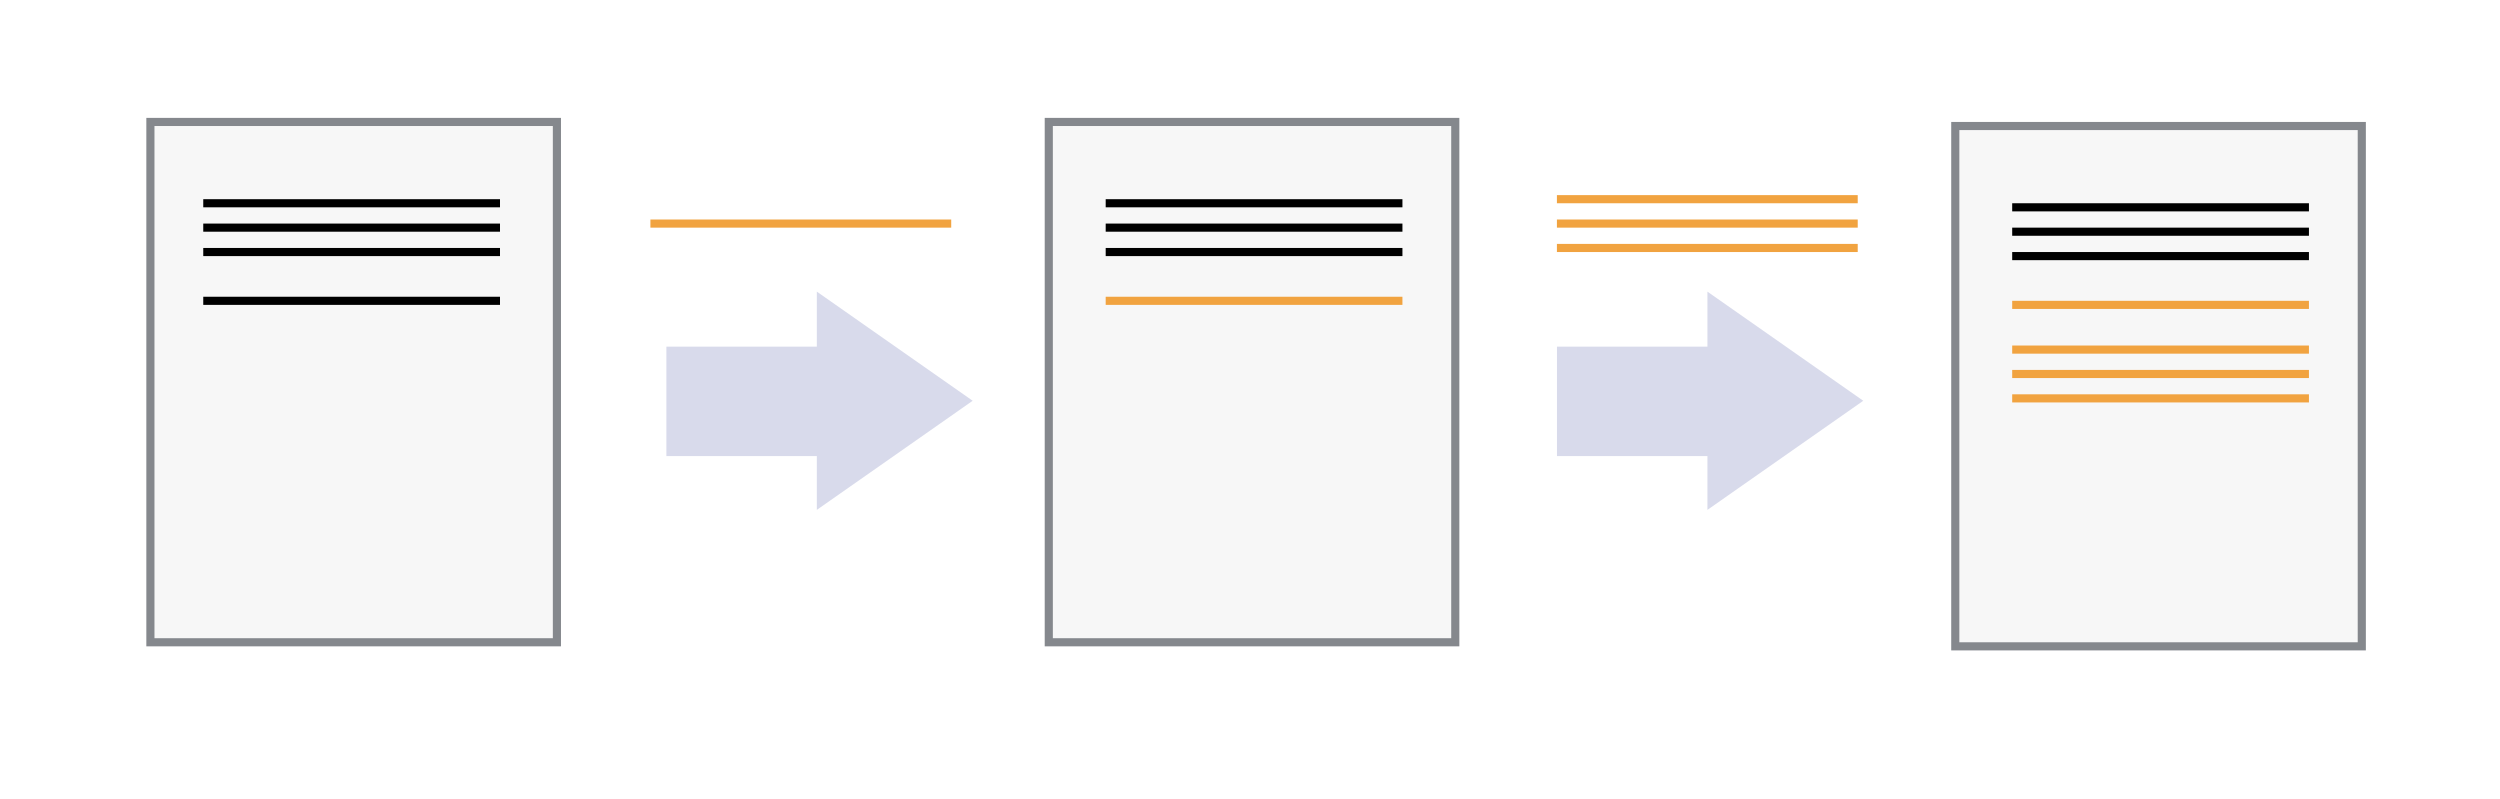
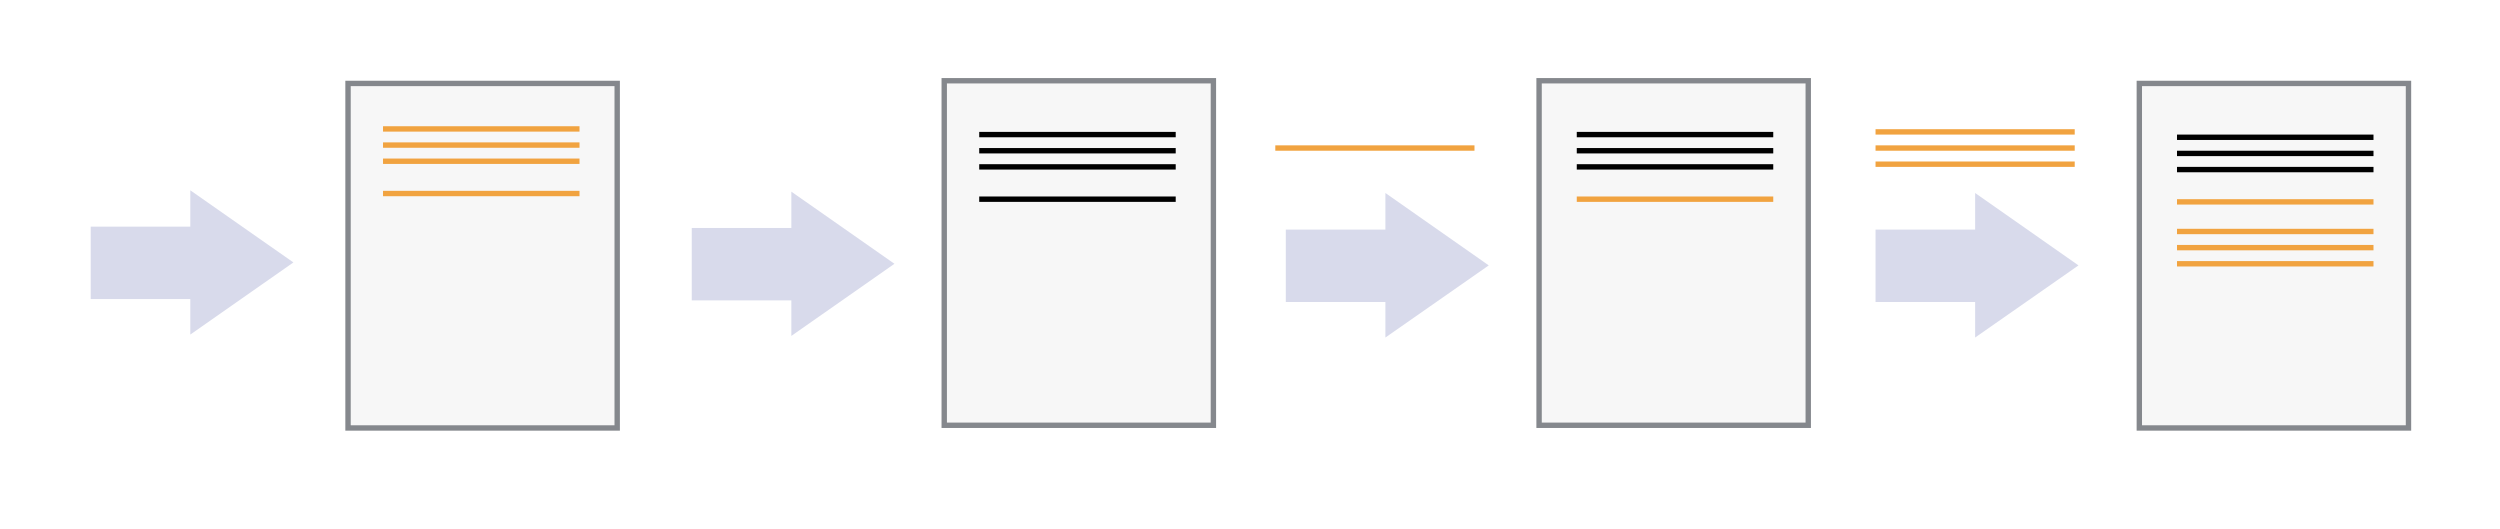
- <svg xmlns="http://www.w3.org/2000/svg" xmlns:xlink="http://www.w3.org/1999/xlink" version="1.1" x="0px" y="0px" width="615px" height="196.5px" viewBox="0 0 615 196.5" enable-background="new 0 0 615 196.5" xml:space="preserve" id="svg979">
-   <defs id="defs983">
- 	
- 	
- 	
- 	
- 	
- 	
- 	
- 	
- 	
- 	
- 
- 		
- 		
- 		
- 		
- 		
- 		
- 		
- 		
- 		
- 		
- 		
- 		
- 		
- 		
- 		
- 		
- 		
- 		
- 		
- 		
- 	</defs>
-   <g id="g937">
-     <defs id="defs932">
-       <rect id="SVGID_11_" x="157.116" y="65.521" width="88.974" height="66.13" />
-     </defs>
-     <clipPath id="SVGID_12_">
-       <use xlink:href="#SVGID_11_" overflow="visible" id="use934" style="overflow:visible" x="0" y="0" width="100%" height="100%" />
-     </clipPath>
-   </g>
-   <g id="g949">
-     <g id="g947">
-       <defs id="defs942">
-         <rect height="768" width="1024" y="-477" x="-203" id="SVGID_13_" />
-       </defs>
-       <clipPath id="SVGID_14_">
-         <use height="100%" width="100%" y="0" x="0" style="overflow:visible" id="use944" overflow="visible" xlink:href="#SVGID_13_" />
-       </clipPath>
-     </g>
-   </g>
-   <g id="g959">
-     <g id="g957">
-       <defs id="defs952">
-         <rect height="66.129" width="88.974" y="73.597" x="375.494" id="SVGID_15_" />
-       </defs>
-       <clipPath id="SVGID_16_">
-         <use height="100%" width="100%" y="0" x="0" style="overflow:visible" id="use954" overflow="visible" xlink:href="#SVGID_15_" />
-       </clipPath>
-     </g>
-   </g>
+ <svg xmlns="http://www.w3.org/2000/svg" xmlns:xlink="http://www.w3.org/1999/xlink" version="1.1" id="svg979" x="0px" y="0px" viewBox="0 0 928.8 196.5" style="enable-background:new 0 0 928.8 196.5;" xml:space="preserve">
+   <style type="text/css">
+ 	.st0{clip-path:url(#SVGID_00000117645905120071570500000017842719312501455549_);fill:#F7F7F7;}
+ 	.st1{clip-path:url(#SVGID_00000170966135188183972620000013836228692093903509_);fill:#F7F7F7;stroke:#85888D;stroke-width:2;}
+ 	.st2{clip-path:url(#SVGID_00000129192666431657845520000007394465263782780816_);fill:none;stroke:#000000;stroke-width:2;}
+ 	.st3{clip-path:url(#SVGID_00000169516032461771435990000013056457698232959888_);fill:none;stroke:#000000;stroke-width:2;}
+ 	.st4{clip-path:url(#SVGID_00000044177662251153690890000002152963488586540185_);fill:none;stroke:#000000;stroke-width:2;}
+ 	.st5{clip-path:url(#SVGID_00000082328731280062733240000014736749042136168103_);fill:none;stroke:#000000;stroke-width:2;}
+ 	.st6{fill:#F7F7F7;}
+ 	.st7{fill:none;stroke:#85888D;stroke-width:2;}
+ 	.st8{fill:none;stroke:#000000;stroke-width:2;}
+ 	.st9{fill:none;stroke:#F1A340;stroke-width:2;}
+ 	.st10{fill:#D8DAEB;}
+ 	.st11{clip-path:url(#SVGID_00000027576597399313673120000010642063943393097892_);fill:#F7F7F7;}
+ 	.st12{clip-path:url(#SVGID_00000076573368241886995200000015581088281350096771_);fill:#F7F7F7;stroke:#85888D;stroke-width:2;}
+ </style>
  <g id="g1004">
-     <g style="fill:#f7f7f7;fill-opacity:1" id="g851">
-       <defs id="defs842">
-         <rect id="SVGID_1_" x="34.52" y="28.419" width="104" height="131.217" />
-       </defs>
-       <clipPath id="SVGID_2_">
-         <use xlink:href="#SVGID_1_" overflow="visible" id="use844" style="overflow:visible" x="0" y="0" width="100%" height="100%" />
-       </clipPath>
-       <rect x="37" y="30" clip-path="url(#SVGID_2_)" width="100" height="128" id="rect847" style="fill:#f7f7f7;fill-opacity:1" />
-       <rect x="37" y="30" clip-path="url(#SVGID_2_)" width="100" height="128" id="rect849" style="fill:#f7f7f7;fill-opacity:1;stroke:#85888d;stroke-width:2" />
+     <g id="g851">
+       <g>
+         <g>
+           <defs>
+             <rect id="SVGID_1_" x="348.3" y="28.4" width="104" height="131.2" />
+           </defs>
+           <clipPath id="SVGID_00000152943904118125091340000013205595770889391752_">
+             <use xlink:href="#SVGID_1_" style="overflow:visible;" />
+           </clipPath>
+           <rect id="rect847" x="350.8" y="30" style="clip-path:url(#SVGID_00000152943904118125091340000013205595770889391752_);fill:#F7F7F7;" width="100" height="128" />
+         </g>
+       </g>
+       <g>
+         <g>
+           <defs>
+             <rect id="SVGID_00000075131386742495592700000010801475646616986803_" x="348.3" y="28.4" width="104" height="131.2" />
+           </defs>
+           <clipPath id="SVGID_00000070813226297103186940000008311464692175705021_">
+             <use xlink:href="#SVGID_00000075131386742495592700000010801475646616986803_" style="overflow:visible;" />
+           </clipPath>
+           <rect id="rect849" x="350.8" y="30" style="clip-path:url(#SVGID_00000070813226297103186940000008311464692175705021_);fill:#F7F7F7;stroke:#85888D;stroke-width:2;" width="100" height="128" />
+         </g>
+       </g>
    </g>
    <g id="g861">
-       <defs id="defs854">
-         <rect id="SVGID_3_" x="48.635" y="48.268" width="75.805" height="4" />
-       </defs>
-       <clipPath id="SVGID_4_">
-         <use xlink:href="#SVGID_3_" overflow="visible" id="use856" style="overflow:visible" x="0" y="0" width="100%" height="100%" />
-       </clipPath>
-       <line clip-path="url(#SVGID_4_)" x1="50" y1="50" x2="123" y2="50" id="line859" style="fill:none;stroke:#000000;stroke-width:2" />
+       <g>
+         <g>
+           <defs>
+             <rect id="SVGID_00000154410758998801311200000001051813437724562857_" x="362.4" y="48.3" width="75.8" height="4" />
+           </defs>
+           <clipPath id="SVGID_00000083810172226857552170000011260269464984520591_">
+             <use xlink:href="#SVGID_00000154410758998801311200000001051813437724562857_" style="overflow:visible;" />
+           </clipPath>
+           <line id="line859" style="clip-path:url(#SVGID_00000083810172226857552170000011260269464984520591_);fill:none;stroke:#000000;stroke-width:2;" x1="363.8" y1="50" x2="436.8" y2="50" />
+         </g>
+       </g>
    </g>
    <g id="g871">
-       <defs id="defs864">
-         <rect id="SVGID_5_" x="48.635" y="54.097" width="75.805" height="4" />
-       </defs>
-       <clipPath id="SVGID_6_">
-         <use xlink:href="#SVGID_5_" overflow="visible" id="use866" style="overflow:visible" x="0" y="0" width="100%" height="100%" />
-       </clipPath>
-       <line clip-path="url(#SVGID_6_)" x1="50" y1="56" x2="123" y2="56" id="line869" style="fill:none;stroke:#000000;stroke-width:2" />
+       <g>
+         <g>
+           <defs>
+             <rect id="SVGID_00000163784385330212548920000012782046219349429129_" x="362.4" y="54.1" width="75.8" height="4" />
+           </defs>
+           <clipPath id="SVGID_00000151531775349984278290000007617574825055911810_">
+             <use xlink:href="#SVGID_00000163784385330212548920000012782046219349429129_" style="overflow:visible;" />
+           </clipPath>
+           <line id="line869" style="clip-path:url(#SVGID_00000151531775349984278290000007617574825055911810_);fill:none;stroke:#000000;stroke-width:2;" x1="363.8" y1="56" x2="436.8" y2="56" />
+         </g>
+       </g>
    </g>
    <g id="g881">
-       <defs id="defs874">
-         <rect id="SVGID_7_" x="48.635" y="59.926" width="75.805" height="4" />
-       </defs>
-       <clipPath id="SVGID_8_">
-         <use xlink:href="#SVGID_7_" overflow="visible" id="use876" style="overflow:visible" x="0" y="0" width="100%" height="100%" />
-       </clipPath>
-       <line clip-path="url(#SVGID_8_)" x1="50" y1="62" x2="123" y2="62" id="line879" style="fill:none;stroke:#000000;stroke-width:2" />
+       <g>
+         <g>
+           <defs>
+             <rect id="SVGID_00000082330449765210366930000010212620998133195161_" x="362.4" y="59.9" width="75.8" height="4" />
+           </defs>
+           <clipPath id="SVGID_00000006707506988664152860000014722327776659702411_">
+             <use xlink:href="#SVGID_00000082330449765210366930000010212620998133195161_" style="overflow:visible;" />
+           </clipPath>
+           <line id="line879" style="clip-path:url(#SVGID_00000006707506988664152860000014722327776659702411_);fill:none;stroke:#000000;stroke-width:2;" x1="363.8" y1="62" x2="436.8" y2="62" />
+         </g>
+       </g>
    </g>
    <g id="g891">
-       <defs id="defs884">
-         <rect id="SVGID_9_" x="48.635" y="71.585" width="75.805" height="4" />
-       </defs>
-       <clipPath id="SVGID_10_">
-         <use xlink:href="#SVGID_9_" overflow="visible" id="use886" style="overflow:visible" x="0" y="0" width="100%" height="100%" />
-       </clipPath>
-       <line clip-path="url(#SVGID_10_)" x1="50" y1="74" x2="123" y2="74" id="line889" style="fill:none;stroke:#000000;stroke-width:2" />
-     </g>
-     <rect style="fill:#f7f7f7;fill-opacity:1" id="rect893" height="128" width="100" y="30" x="258" />
-     <rect style="fill:none;stroke:#85888d;stroke-width:2" id="rect895" height="128" width="100" y="30" x="258" />
-     <line style="fill:none;stroke:#000000;stroke-width:2" id="line897" y2="50" x2="345" y1="50" x1="272" />
-     <line style="fill:none;stroke:#000000;stroke-width:2" id="line899" y2="56" x2="345" y1="56" x1="272" />
-     <line style="fill:none;stroke:#000000;stroke-width:2" id="line901" y2="62" x2="345" y1="62" x1="272" />
-     <line style="fill:#998ec3;stroke:#f1a340;stroke-width:2" id="line903" y2="74" x2="345" y1="74" x1="272" />
-     <line style="fill:#998ec3;stroke:#f1a340;stroke-width:2" id="line905" y2="55" x2="234" y1="55" x1="160" />
-     <rect style="fill:#f7f7f7;fill-opacity:1" id="rect907" height="128" width="100" y="31" x="481" />
-     <rect style="fill:none;stroke:#85888d;stroke-width:2" id="rect909" height="128" width="100" y="31" x="481" />
-     <line style="fill:none;stroke:#000000;stroke-width:2" id="line911" y2="51" x2="568" y1="51" x1="495" />
-     <line style="fill:none;stroke:#000000;stroke-width:2" id="line913" y2="57" x2="568" y1="57" x1="495" />
-     <line style="fill:none;stroke:#000000;stroke-width:2" id="line915" y2="63" x2="568" y1="63" x1="495" />
-     <line style="fill:#998ec3;stroke:#f1a340;stroke-width:2" id="line917" y2="75" x2="568" y1="75" x1="495" />
-     <line style="fill:#998ec3;stroke:#f1a340;stroke-width:2" id="line919" y2="86" x2="568" y1="86" x1="495" />
-     <line style="fill:#998ec3;stroke:#f1a340;stroke-width:2" id="line921" y2="92" x2="568" y1="92" x1="495" />
-     <line style="fill:#998ec3;stroke:#f1a340;stroke-width:2" id="line923" y2="98" x2="568" y1="98" x1="495" />
-     <line style="fill:#998ec3;stroke:#f1a340;stroke-width:2" id="line925" y2="49" x2="457" y1="49" x1="383" />
-     <line style="fill:#998ec3;stroke:#f1a340;stroke-width:2" id="line927" y2="55" x2="457" y1="55" x1="383" />
-     <line style="fill:#998ec3;stroke:#f1a340;stroke-width:2" id="line929" y2="61" x2="457" y1="61" x1="383" />
-     <g id="g967" style="opacity:1;fill:#d8daeb">
-       <rect x="163.931" y="85.276" width="44.865" height="26.919" id="rect961" style="fill:#d8daeb" />
-       <g style="fill:#d8daeb" id="g965">
-         <polygon points="239.275,98.588 200.941,71.743 200.941,125.429 " id="polygon963" style="fill:#d8daeb" />
+       <g>
+         <g>
+           <defs>
+             <rect id="SVGID_00000083783573297158466930000018284872293902589836_" x="362.4" y="71.6" width="75.8" height="4" />
+           </defs>
+           <clipPath id="SVGID_00000083780551983676079540000004948737607473664924_">
+             <use xlink:href="#SVGID_00000083783573297158466930000018284872293902589836_" style="overflow:visible;" />
+           </clipPath>
+           <line id="line889" style="clip-path:url(#SVGID_00000083780551983676079540000004948737607473664924_);fill:none;stroke:#000000;stroke-width:2;" x1="363.8" y1="74" x2="436.8" y2="74" />
+         </g>
      </g>
    </g>
-     <g id="g975" style="opacity:1;fill:#d8daeb">
-       <rect x="383.016" y="85.276" width="44.865" height="26.919" id="rect969" style="fill:#d8daeb" />
-       <g style="fill:#d8daeb" id="g973">
-         <polygon points="458.359,98.588 420.026,71.743 420.026,125.429 " id="polygon971" style="fill:#d8daeb" />
+     <rect id="rect893" x="571.8" y="30" class="st6" width="100" height="128" />
+     <rect id="rect895" x="571.8" y="30" class="st7" width="100" height="128" />
+     <line id="line897" class="st8" x1="585.8" y1="50" x2="658.8" y2="50" />
+     <line id="line899" class="st8" x1="585.8" y1="56" x2="658.8" y2="56" />
+     <line id="line901" class="st8" x1="585.8" y1="62" x2="658.8" y2="62" />
+     <line id="line903" class="st9" x1="585.8" y1="74" x2="658.8" y2="74" />
+     <line id="line905" class="st9" x1="473.8" y1="55" x2="547.8" y2="55" />
+     <rect id="rect907" x="794.8" y="31" class="st6" width="100" height="128" />
+     <rect id="rect909" x="794.8" y="31" class="st7" width="100" height="128" />
+     <line id="line911" class="st8" x1="808.8" y1="51" x2="881.8" y2="51" />
+     <line id="line913" class="st8" x1="808.8" y1="57" x2="881.8" y2="57" />
+     <line id="line915" class="st8" x1="808.8" y1="63" x2="881.8" y2="63" />
+     <line id="line917" class="st9" x1="808.8" y1="75" x2="881.8" y2="75" />
+     <line id="line919" class="st9" x1="808.8" y1="86" x2="881.8" y2="86" />
+     <line id="line921" class="st9" x1="808.8" y1="92" x2="881.8" y2="92" />
+     <line id="line923" class="st9" x1="808.8" y1="98" x2="881.8" y2="98" />
+     <line id="line925" class="st9" x1="696.8" y1="49" x2="770.8" y2="49" />
+     <line id="line927" class="st9" x1="696.8" y1="55" x2="770.8" y2="55" />
+     <line id="line929" class="st9" x1="696.8" y1="61" x2="770.8" y2="61" />
+     <g id="g967">
+       <rect id="rect961" x="477.7" y="85.3" class="st10" width="44.9" height="26.9" />
+       <g id="g965">
+         <polygon id="polygon963" class="st10" points="553.1,98.6 514.7,71.7 514.7,125.4    " />
+       </g>
+     </g>
+     <g id="g975">
+       <rect id="rect969" x="696.8" y="85.3" class="st10" width="44.9" height="26.9" />
+       <g id="g973">
+         <polygon id="polygon971" class="st10" points="772.2,98.6 733.8,71.7 733.8,125.4    " />
+       </g>
+     </g>
+     <g id="g851_00000182498118315524740170000010457943436338593948_">
+       <g>
+         <g>
+           <defs>
+             <rect id="SVGID_00000087404872912931914510000010832809485965427364_" x="126.8" y="29.4" width="104" height="131.2" />
+           </defs>
+           <clipPath id="SVGID_00000068661958211622239280000017743374942488251556_">
+             <use xlink:href="#SVGID_00000087404872912931914510000010832809485965427364_" style="overflow:visible;" />
+           </clipPath>
+           <rect id="rect847_00000104686074672880606060000016945590266439915671_" x="129.3" y="31" style="clip-path:url(#SVGID_00000068661958211622239280000017743374942488251556_);fill:#F7F7F7;" width="100" height="128" />
+         </g>
+       </g>
+       <g>
+         <g>
+           <defs>
+             <rect id="SVGID_00000105401004112488660410000005482551391702009009_" x="126.8" y="29.4" width="104" height="131.2" />
+           </defs>
+           <clipPath id="SVGID_00000135673665969297585270000000522197934795756701_">
+             <use xlink:href="#SVGID_00000105401004112488660410000005482551391702009009_" style="overflow:visible;" />
+           </clipPath>
+           <rect id="rect849_00000087413083120867969670000013657355916680850344_" x="129.3" y="31" style="clip-path:url(#SVGID_00000135673665969297585270000000522197934795756701_);fill:#F7F7F7;stroke:#85888D;stroke-width:2;" width="100" height="128" />
+         </g>
+       </g>
+     </g>
+     <g id="g967_00000021818238684368716500000017869252214274449064_">
+       <rect id="rect961_00000012440471963993311550000015800999956175485325_" x="257" y="84.7" class="st10" width="44.9" height="26.9" />
+       <g id="g965_00000154413301370413237480000013307425185464358026_">
+         <polygon id="polygon963_00000181054753302127614650000010067997931416918452_" class="st10" points="332.3,98 294,71.2      294,124.8    " />
+       </g>
+     </g>
+     <line id="line897_00000051348163441440719850000011410911942067900599_" class="st9" x1="142.3" y1="47.9" x2="215.3" y2="47.9" />
+     <line id="line899_00000056421960505035525650000015017181035026340782_" class="st9" x1="142.3" y1="53.9" x2="215.3" y2="53.9" />
+     <line id="line901_00000136382520904772742970000009458063229158858414_" class="st9" x1="142.3" y1="59.9" x2="215.3" y2="59.9" />
+     <line id="line903_00000095341189816553407630000012534535760336439429_" class="st9" x1="142.3" y1="71.9" x2="215.3" y2="71.9" />
+     <g id="g967_00000078746970048270768740000005450186787574376633_">
+       <rect id="rect961_00000109748976323723603120000016446612398224796827_" x="33.7" y="84.2" class="st10" width="44.9" height="26.9" />
+       <g id="g965_00000113339188881666650060000007575126070734900927_">
+         <polygon id="polygon963_00000155105900516540614890000008077302478835666105_" class="st10" points="109,97.5 70.7,70.7      70.7,124.3    " />
      </g>
    </g>
  </g>
-   <g id="Layer_2">
+   <g id="Layer_2_00000027563559931446473360000007506099435552369853_">
</g>
</svg>
